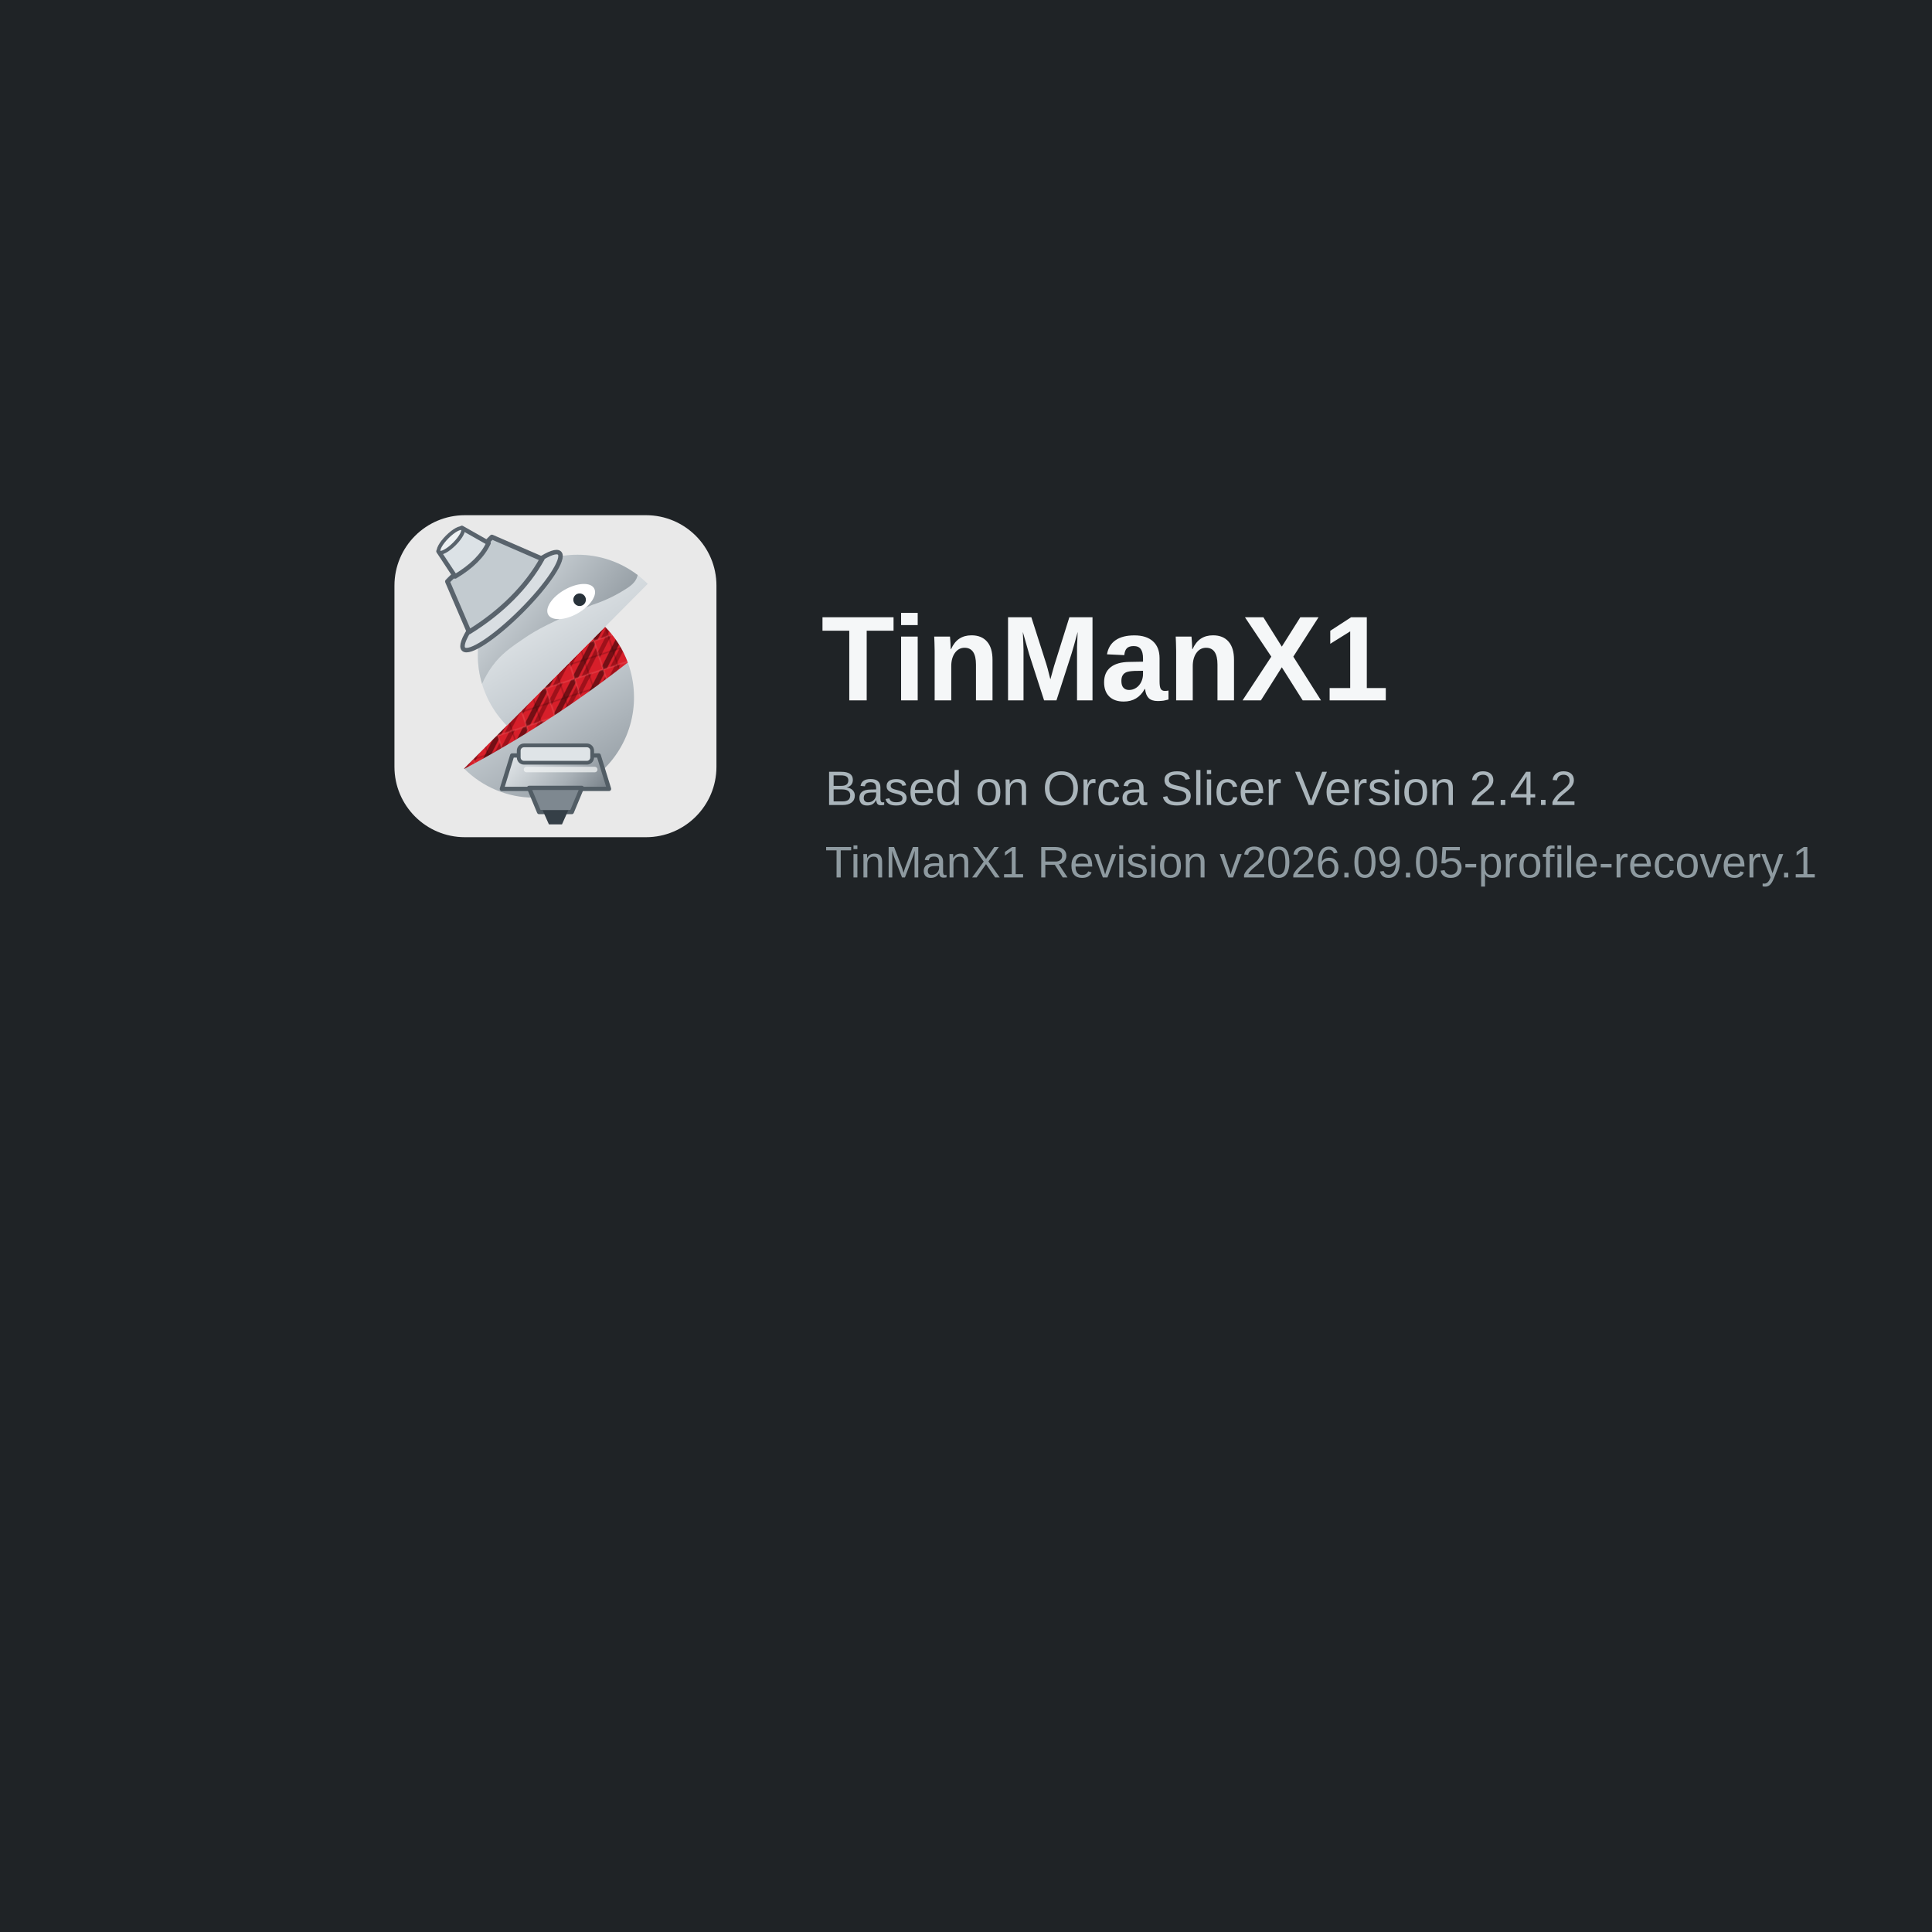
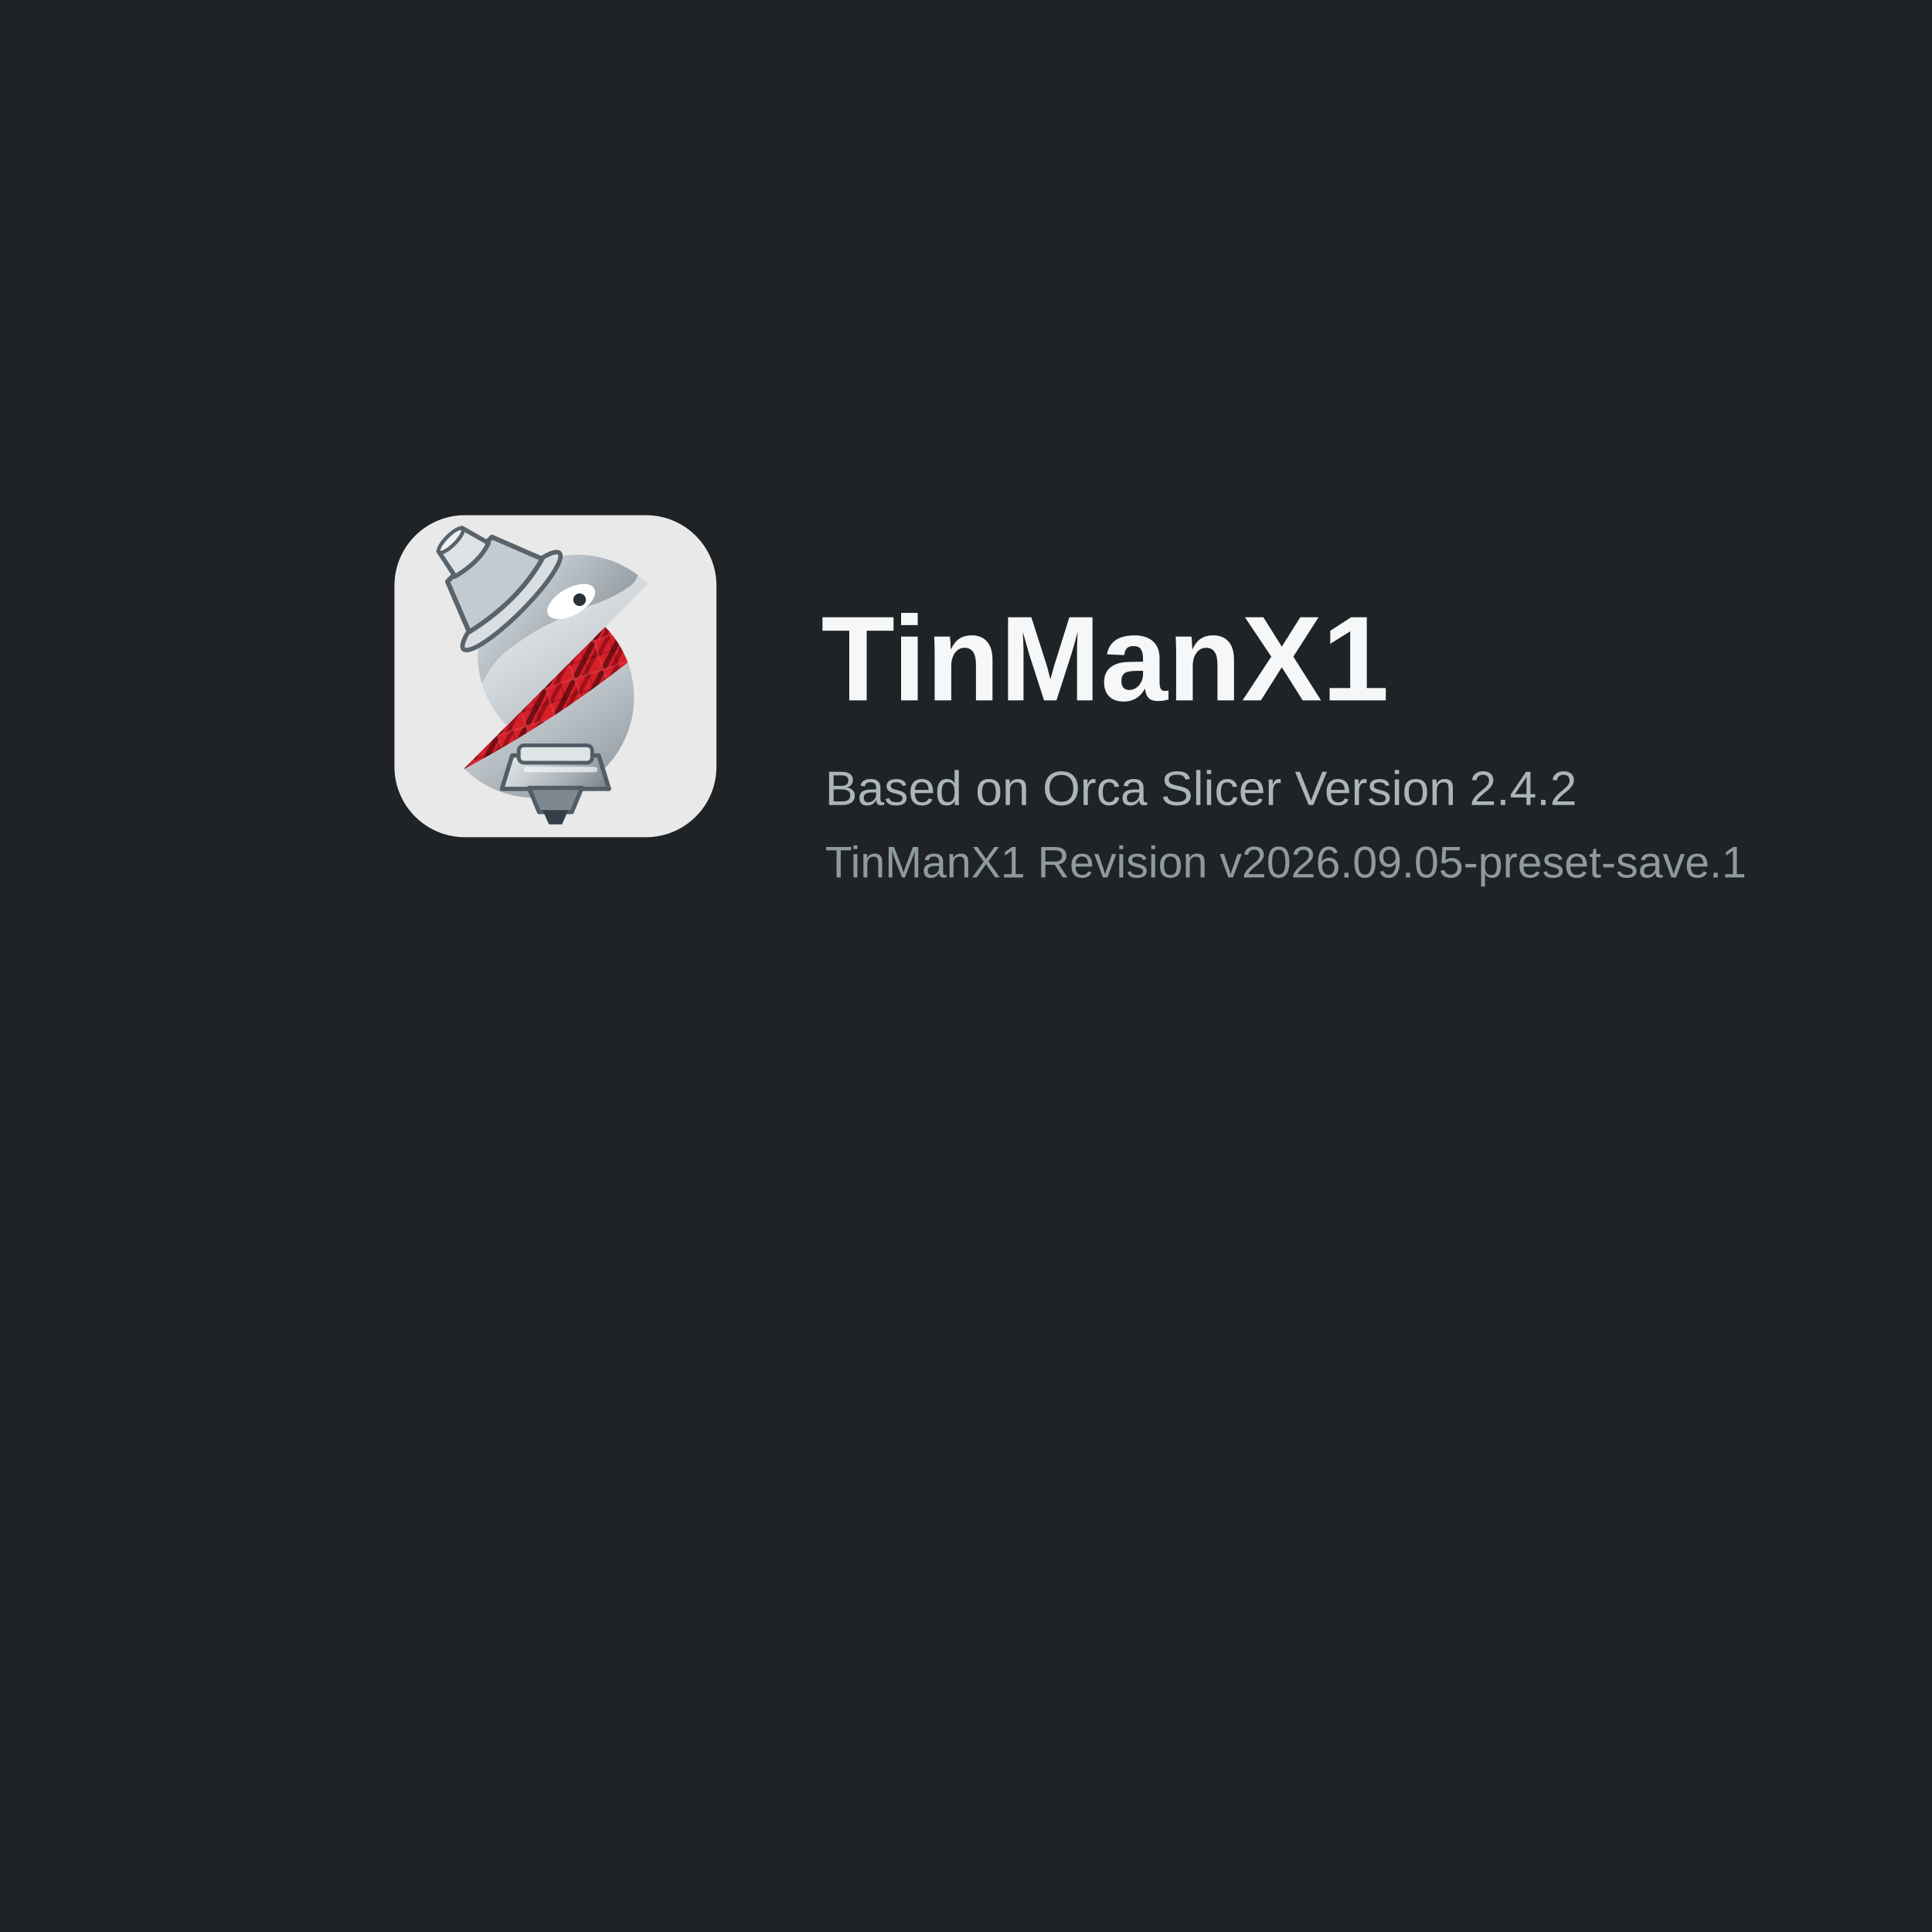
<svg xmlns="http://www.w3.org/2000/svg" width="480" height="480" viewBox="0 0 480 480">
  <defs>
    <linearGradient id="tmxSilver" x1="18" y1="8" x2="47" y2="55" gradientUnits="userSpaceOnUse">
      <stop offset="0" stop-color="#f7f9fa" />
      <stop offset=".52" stop-color="#c7ced3" />
      <stop offset="1" stop-color="#8d969d" />
    </linearGradient>
    <linearGradient id="tmxDarkSilver" x1="19" y1="10" x2="49" y2="35" gradientUnits="userSpaceOnUse">
      <stop offset="0" stop-color="#dce2e6" />
      <stop offset="1" stop-color="#6f7981" />
    </linearGradient>
    <linearGradient id="tmxNozzle" x1="24" y1="43" x2="43" y2="60" gradientUnits="userSpaceOnUse">
      <stop offset="0" stop-color="#eef2f4" />
      <stop offset=".55" stop-color="#a8b0b6" />
      <stop offset="1" stop-color="#59636c" />
    </linearGradient>
    <pattern id="tmxCarbonRed" width="6" height="6" patternUnits="userSpaceOnUse" patternTransform="rotate(-18)">
      <rect width="6" height="6" fill="#D71F2A" />
      <path d="M-2 1 1-2M0 6 6 0M5 8 8 5" fill="none" stroke="#250204" stroke-width="1.05" opacity=".55" />
      <path d="M-2 5 5-2M1 7 7 1" fill="none" stroke="#7c0810" stroke-width=".85" opacity=".62" />
      <path d="M0 0h6v6h-6z" fill="none" stroke="#f06a70" stroke-width=".35" opacity=".28" />
      <path d="M0 3h6M3 0v6" fill="none" stroke="#180102" stroke-width=".28" opacity=".22" />
    </pattern>
  </defs>
  <rect width="480" height="480" fill="#1f2326" />
  <g transform="translate(98 128)">
    <g transform="scale(1.25)">
      <rect width="64" height="64" rx="14" fill="#e9e9e9" />
      <path d="M13.84,50.354a19.7,19.7,0,0,0,13.883,5.79A19.944,19.944,0,0,0,41.858,22.182Z" fill="url(#tmxSilver)" />
      <path d="M41.858,22.181,13.84,50.354l.061.059A220.548,220.548,0,0,0,46.378,29.277a19.964,19.964,0,0,0-4.52-7.1" fill="url(#tmxCarbonRed)" />
      <path d="M36.381,7.856A19.943,19.943,0,0,0,22.327,41.818L50.345,13.646a19.693,19.693,0,0,0-13.964-5.79" fill="url(#tmxSilver)" />
      <path d="M36.381,7.856A19.636,19.636,0,0,0,26.04,10.782a22.742,22.742,0,0,0-5.91-.745,23.084,23.084,0,0,0-9.477,2.124.632.632,0,0,0,.129,1.191,13.52,13.52,0,0,1,8.069,5.137A20.06,20.06,0,0,0,17.41,33.534a19.873,19.873,0,0,1,2-3.488c1.819-2.5,3.743-3.8,6.585-5.723,2.093-1.416,5-3.077,13.359-6.512a28.421,28.421,0,0,0,6.12-2.821c1.4-.831,2.461-1.615,2.8-2.842.024-.086.045-.172.065-.256A19.655,19.655,0,0,0,36.381,7.856" fill="url(#tmxDarkSilver)" />
      <path d="M39.69,14.551c.727,1.285-.728,3.495-3.249,4.937s-5.154,1.569-5.88.284.727-3.495,3.248-4.937,5.154-1.569,5.881-.284" fill="#fff" />
      <circle cx="36.8" cy="16.8" r="1.25" fill="#28323a" />
      <g transform="translate(-17 1) rotate(-45 34.2 12.5) scale(1.05)">
        <ellipse cx="34.25" cy="18.4" rx="12.85" ry="2.65" fill="#d9dee2" stroke="#59636c" stroke-width=".85" />
        <path d="M28.3,7.2h11.9l3.8,9.65c-5.75,1.65-12.65,1.65-19.55,0Z" fill="#c3cbd0" stroke="#59636c" stroke-width=".9" stroke-linejoin="round" />
        <path d="M31.15,1.95h6.25l1.55,5.6c-2.45.9-5.4.9-8.95,0Z" fill="#dce2e6" stroke="#59636c" stroke-width=".85" stroke-linejoin="round" />
        <ellipse cx="34.25" cy="2.15" rx="3.15" ry=".95" fill="#eef2f4" stroke="#59636c" stroke-width=".7" />
      </g>
      <path d="M23.4,47.75h17.2l2.05,6.65H21.35Z" fill="url(#tmxNozzle)" stroke="#525d65" stroke-width=".85" stroke-linejoin="round" />
      <path d="M26.75,54.2h10.5l-2,4.8h-6.5Z" fill="#7e8890" stroke="#525d65" stroke-width=".85" stroke-linejoin="round" />
      <path d="M29.45,58.65h5.1l-1.25,2.8h-2.6Z" fill="#353f47" />
      <rect x="24.7" y="45.75" width="14.6" height="3.45" rx="1.05" fill="#dfe4e7" stroke="#525d65" stroke-width=".75" />
      <path d="M26.25,50.55h13.55" fill="none" stroke="#f4f6f7" stroke-width="1.1" stroke-linecap="round" opacity=".72" />
    </g>
    <text x="106" y="46" font-family="Arial, Helvetica, sans-serif" font-size="30" font-weight="700" fill="#f5f7f8">TinManX1</text>
    <text x="107" y="72" font-family="Arial, Helvetica, sans-serif" font-size="12" fill="#aab5bb">Based on Orca Slicer Version 2.4.2</text>
-     <text x="107" y="90" font-family="Arial, Helvetica, sans-serif" font-size="11" fill="#8e9aa0">TinManX1 Revision v2026.09.05-profile-recovery.1</text>
+     <text x="107" y="90" font-family="Arial, Helvetica, sans-serif" font-size="11" fill="#8e9aa0">TinManX1 Revision v2026.09.05-preset-save.1</text>
  </g>
</svg>
